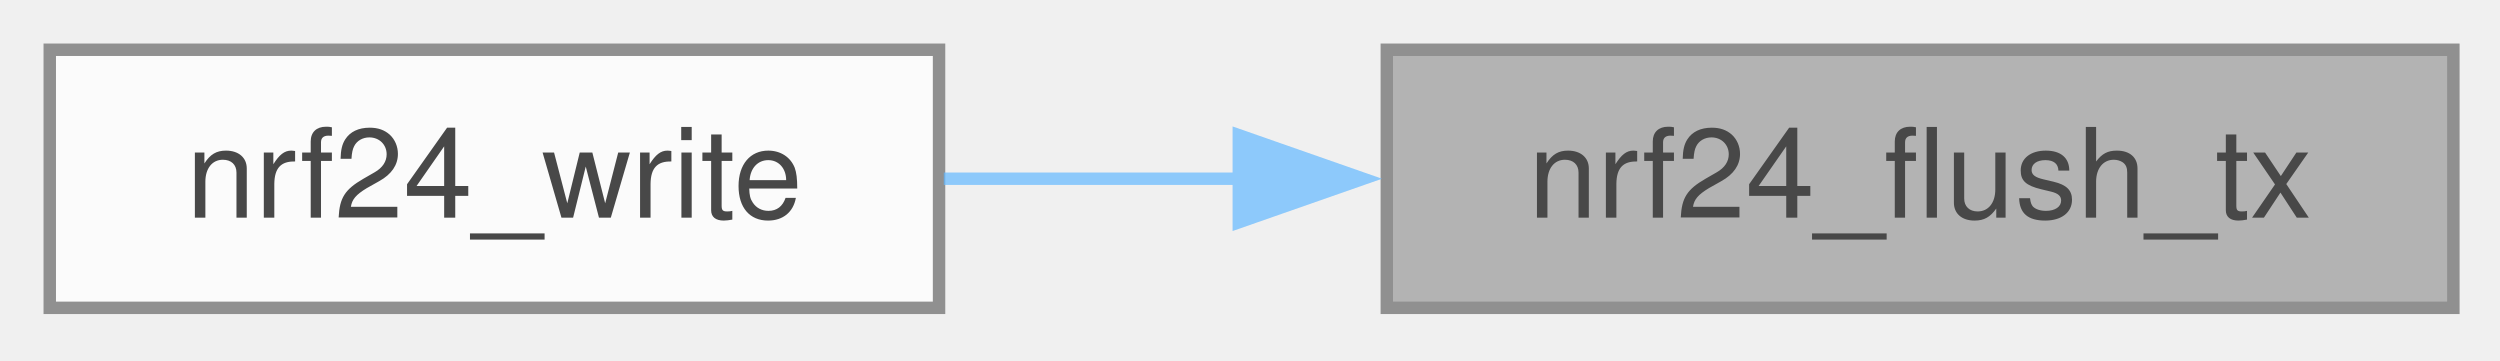
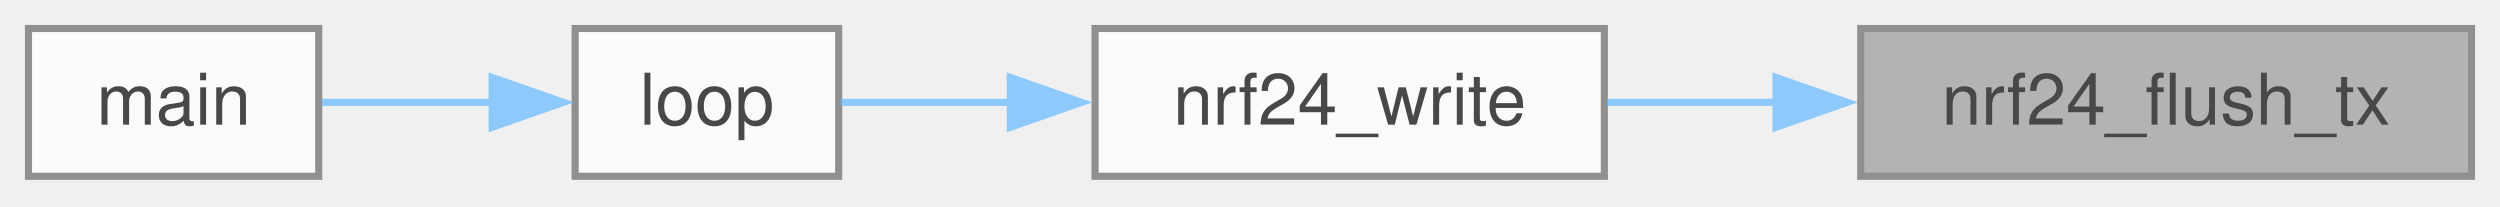
- <svg xmlns="http://www.w3.org/2000/svg" xmlns:xlink="http://www.w3.org/1999/xlink" width="201pt" height="29pt" viewBox="0.00 0.00 201.00 29.00">
+ <svg xmlns="http://www.w3.org/2000/svg" xmlns:xlink="http://www.w3.org/1999/xlink" width="351pt" height="29pt" viewBox="0.00 0.00 351.00 29.00">
  <svg id="main" version="1.1" xml:space="preserve">
    <style type="text/css">
.node, .edge {opacity: 0.7;}
.node.selected, .edge.selected {opacity: 1;}
.edge:hover path { stroke: red; }
.edge:hover polygon { stroke: red; fill: red; }
</style>
    <svg id="graph" class="graph">
      <g id="graph0" class="graph" transform="scale(1 1) rotate(0) translate(4 24.75)">
        <g id="Node000001" class="node">
          <g id="a_Node000001">
            <a xlink:title=" ">
-               <polygon fill="#999999" stroke="#666666" points="193.25,-20.75 107.5,-20.75 107.5,0 193.25,0 193.25,-20.75" />
-               <text xml:space="preserve" text-anchor="middle" x="150.38" y="-7.25" font-family="Helvetica,sans-Serif" font-size="10.00">nrf24_flush_tx</text>
+               <polygon fill="#999999" stroke="#666666" points="343,-20.75 257.25,-20.75 257.25,0 343,0 343,-20.75" />
+               <text xml:space="preserve" text-anchor="middle" x="300.12" y="-7.25" font-family="Helvetica,sans-Serif" font-size="10.00">nrf24_flush_tx</text>
            </a>
          </g>
        </g>
        <g id="Node000002" class="node">
          <g id="a_Node000002">
            <a xlink:href="carrinho_2nrf24__avr_8c.html#a8232e1982aabc6f52408c318402cb578" target="_top" xlink:title=" ">
-               <polygon fill="white" stroke="#666666" points="71.5,-20.75 0,-20.75 0,0 71.5,0 71.5,-20.75" />
-               <text xml:space="preserve" text-anchor="middle" x="35.75" y="-7.25" font-family="Helvetica,sans-Serif" font-size="10.00">nrf24_write</text>
+               <polygon fill="white" stroke="#666666" points="221.25,-20.75 149.75,-20.75 149.75,0 221.25,0 221.25,-20.75" />
+               <text xml:space="preserve" text-anchor="middle" x="185.5" y="-7.25" font-family="Helvetica,sans-Serif" font-size="10.00">nrf24_write</text>
            </a>
          </g>
        </g>
        <g id="edge1_Node000001_Node000002" class="edge">
          <g id="a_edge1_Node000001_Node000002">
            <a xlink:title=" ">
-               <path fill="none" stroke="#63b8ff" d="M95.77,-10.38C87.66,-10.38 79.47,-10.38 71.88,-10.38" />
-               <polygon fill="#63b8ff" stroke="#63b8ff" points="95.6,-13.88 105.6,-10.38 95.6,-6.88 95.6,-13.88" />
+               <path fill="none" stroke="#63b8ff" d="M245.52,-10.38C237.41,-10.38 229.22,-10.38 221.63,-10.38" />
+               <polygon fill="#63b8ff" stroke="#63b8ff" points="245.35,-13.88 255.35,-10.38 245.35,-6.88 245.35,-13.88" />
+             </a>
+           </g>
+         </g>
+         <g id="Node000003" class="node">
+           <g id="a_Node000003">
+             <a xlink:href="controle_8c.html#afe461d27b9c48d5921c00d521181f12f" target="_top" xlink:title=" ">
+               <polygon fill="white" stroke="#666666" points="113.75,-20.75 76.75,-20.75 76.75,0 113.75,0 113.75,-20.75" />
+               <text xml:space="preserve" text-anchor="middle" x="95.25" y="-7.25" font-family="Helvetica,sans-Serif" font-size="10.00">loop</text>
+             </a>
+           </g>
+         </g>
+         <g id="edge2_Node000002_Node000003" class="edge">
+           <g id="a_edge2_Node000002_Node000003">
+             <a xlink:title=" ">
+               <path fill="none" stroke="#63b8ff" d="M138.14,-10.38C129.57,-10.38 121.11,-10.38 114.06,-10.38" />
+               <polygon fill="#63b8ff" stroke="#63b8ff" points="137.85,-13.88 147.85,-10.38 137.85,-6.88 137.85,-13.88" />
+             </a>
+           </g>
+         </g>
+         <g id="Node000004" class="node">
+           <g id="a_Node000004">
+             <a xlink:href="controle_8c.html#ae66f6b31b5ad750f1fe042a706a4e3d4" target="_top" xlink:title=" ">
+               <polygon fill="white" stroke="#666666" points="40.75,-20.75 0,-20.75 0,0 40.75,0 40.75,-20.75" />
+               <text xml:space="preserve" text-anchor="middle" x="20.38" y="-7.25" font-family="Helvetica,sans-Serif" font-size="10.00">main</text>
+             </a>
+           </g>
+         </g>
+         <g id="edge3_Node000003_Node000004" class="edge">
+           <g id="a_edge3_Node000003_Node000004">
+             <a xlink:title=" ">
+               <path fill="none" stroke="#63b8ff" d="M65.31,-10.38C57.21,-10.38 48.6,-10.38 41.17,-10.38" />
+               <polygon fill="#63b8ff" stroke="#63b8ff" points="65.1,-13.88 75.1,-10.38 65.1,-6.88 65.1,-13.88" />
            </a>
          </g>
        </g>
      </g>
    </svg>
  </svg>
  <style type="text/css">

[data-mouse-over-selected='false'] { opacity: 0.7; }
[data-mouse-over-selected='true']  { opacity: 1.0; }

</style>
</svg>
